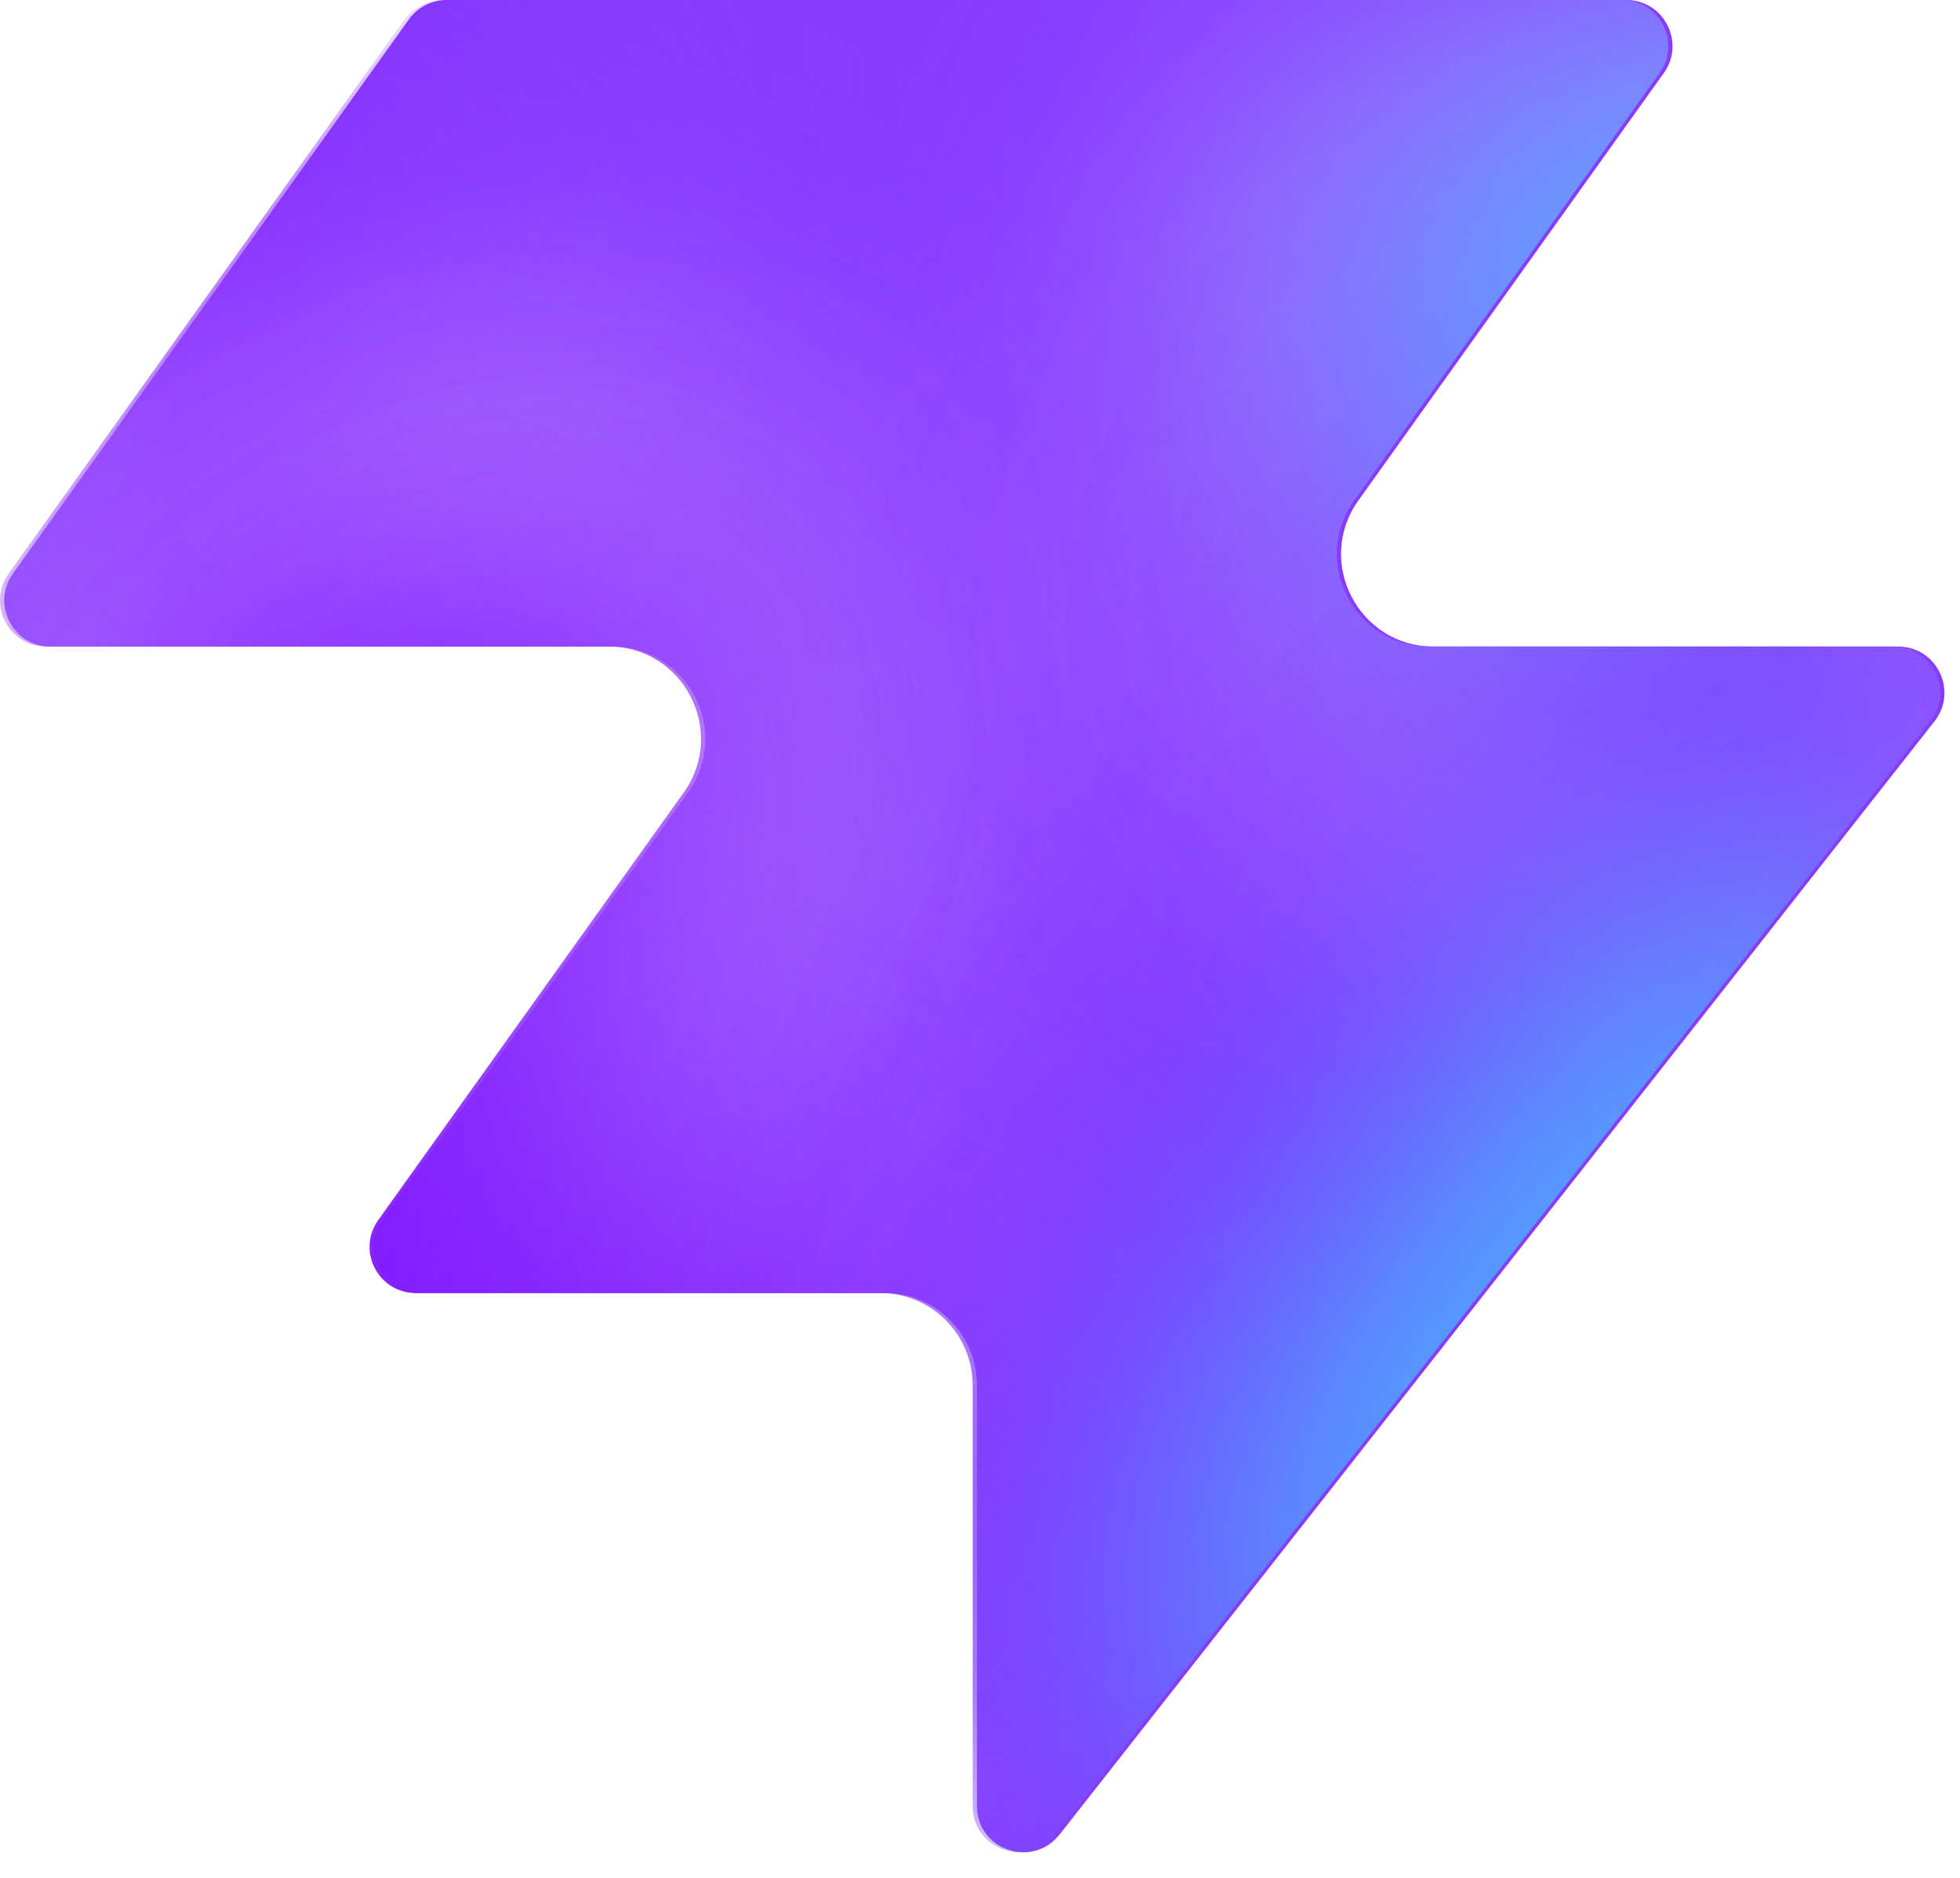
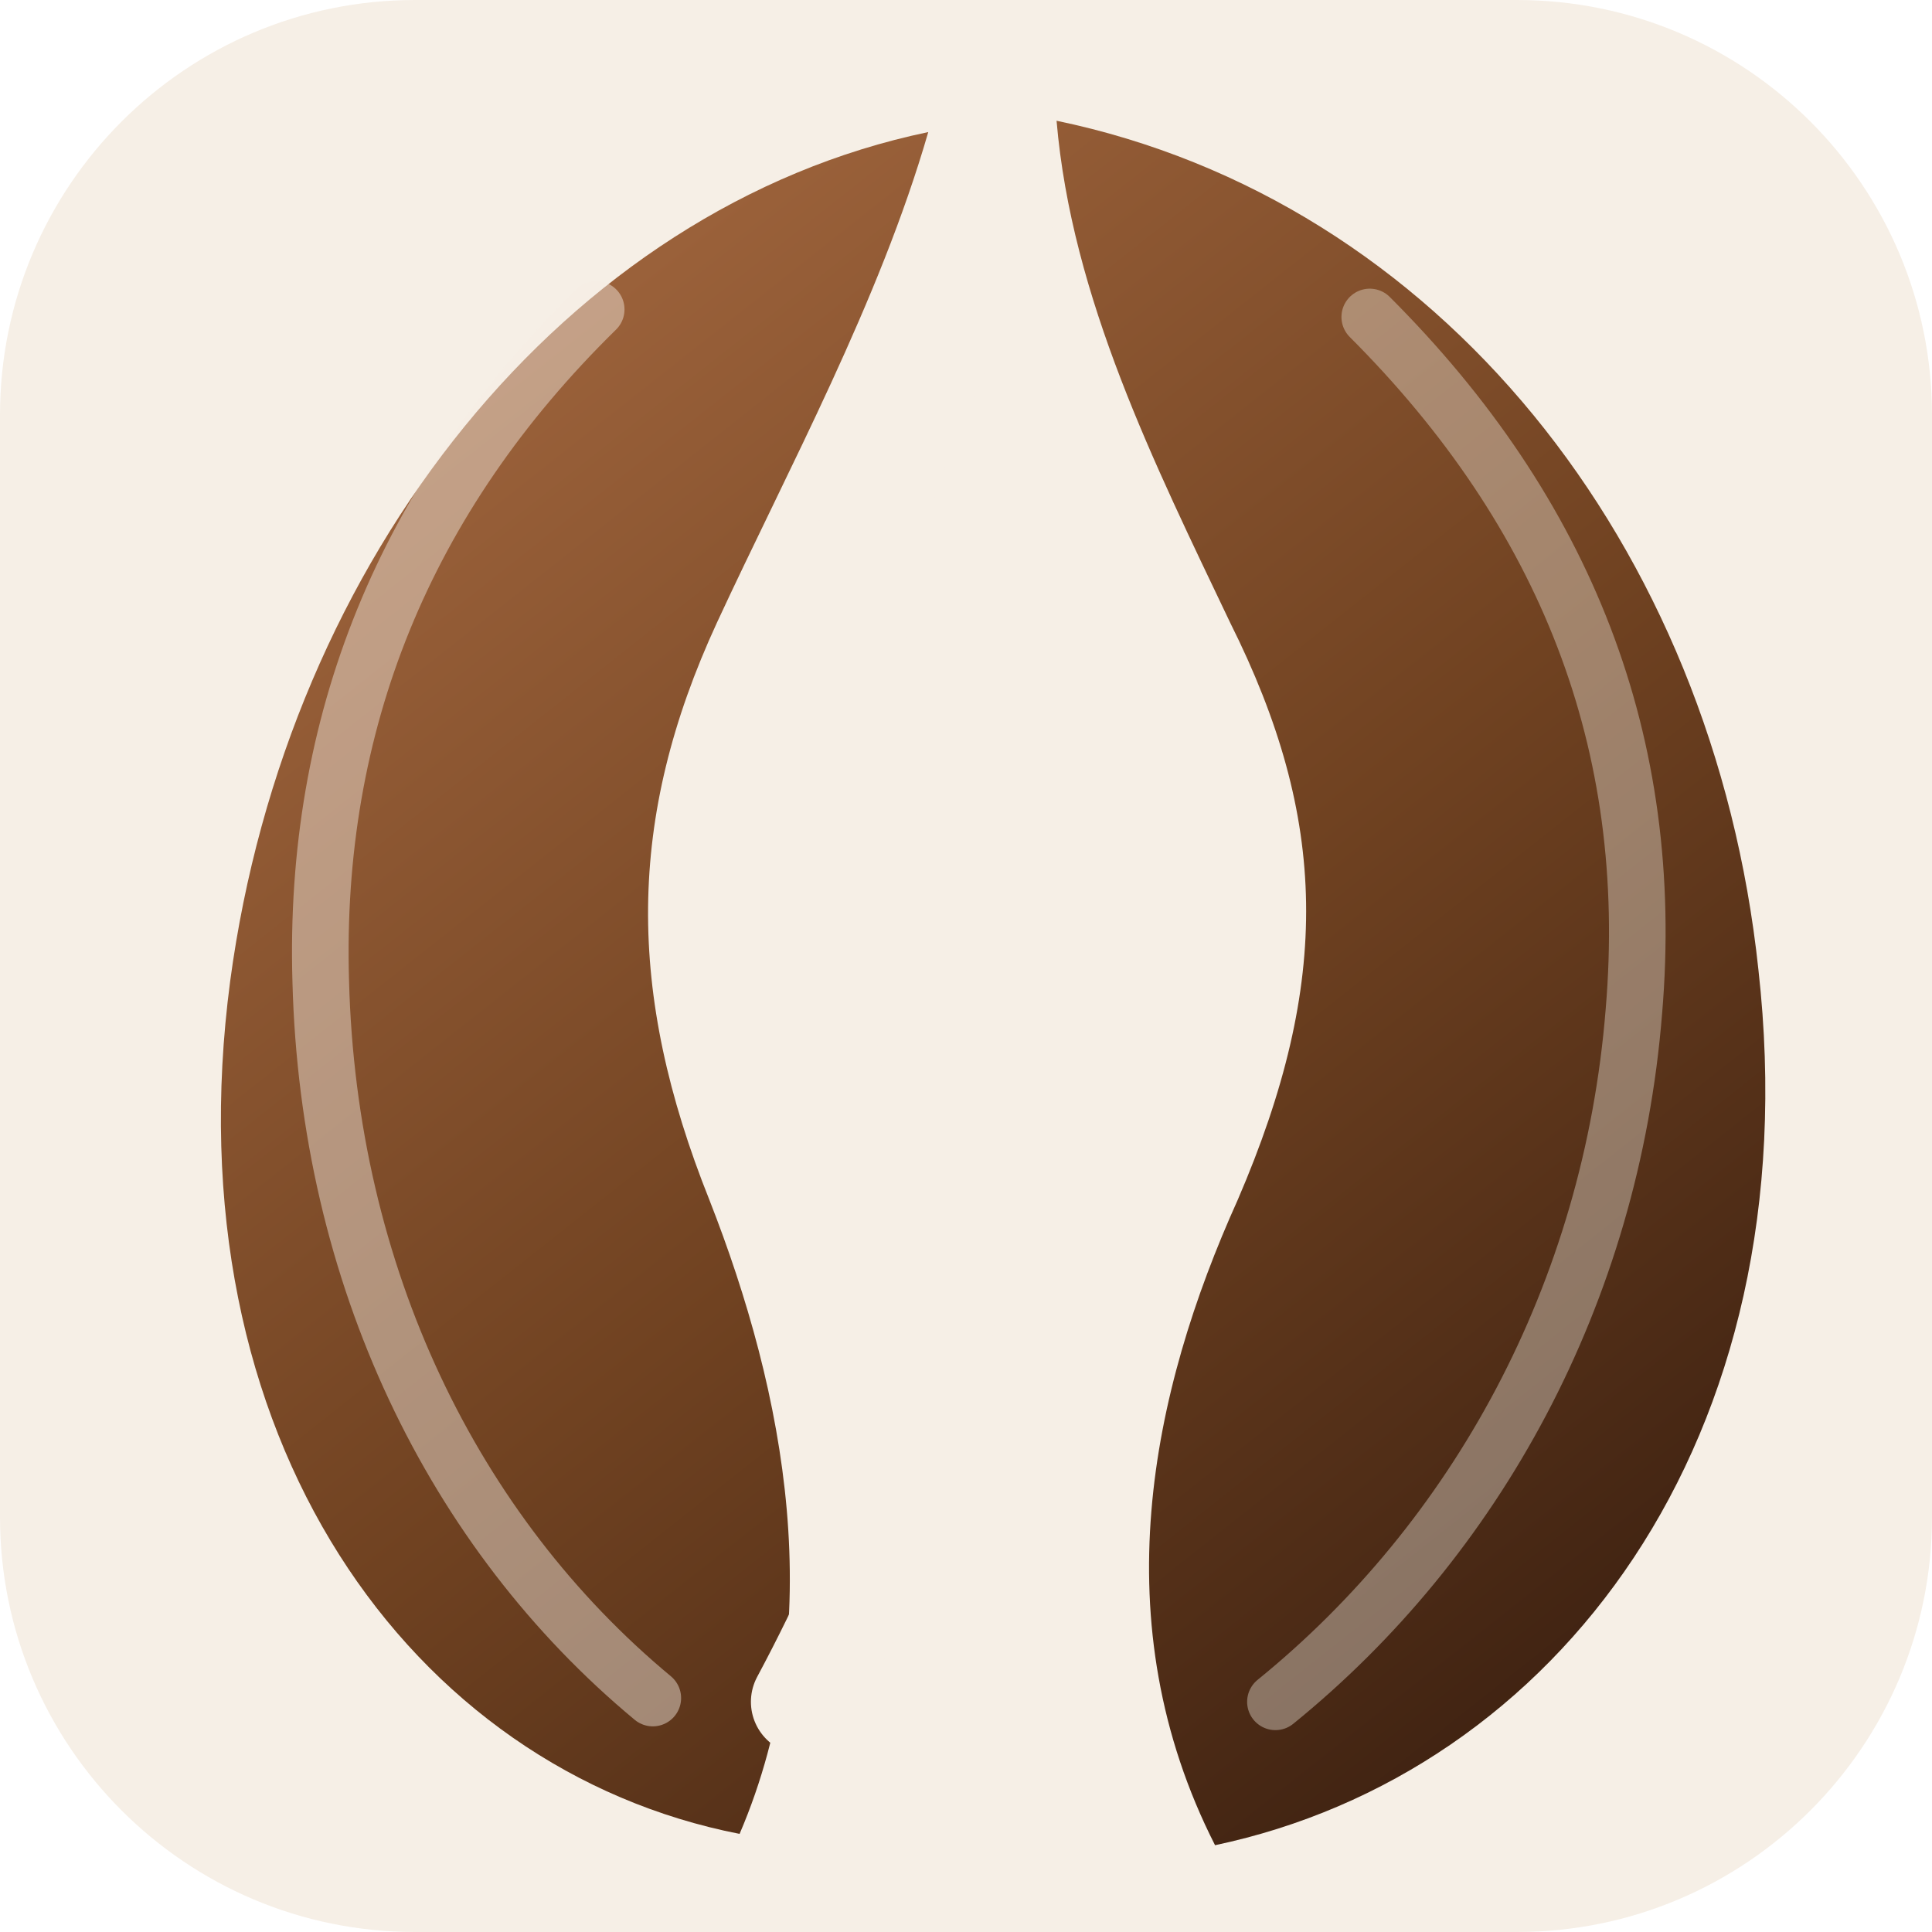
- <svg xmlns="http://www.w3.org/2000/svg" width="48" height="46" fill="none" viewBox="0 0 48 46">
-   <path fill="#863bff" d="M25.946 44.938c-.664.845-2.021.375-2.021-.698V33.937a2.26 2.26 0 0 0-2.262-2.262H10.287c-.92 0-1.456-1.04-.92-1.788l7.48-10.471c1.07-1.497 0-3.578-1.842-3.578H1.237c-.92 0-1.456-1.04-.92-1.788L10.013.474c.214-.297.556-.474.92-.474h28.894c.92 0 1.456 1.04.92 1.788l-7.48 10.471c-1.07 1.498 0 3.579 1.842 3.579h11.377c.943 0 1.473 1.088.89 1.83L25.947 44.94z" style="fill:#863bff;fill:color(display-p3 .525 .23 1);fill-opacity:1" />
-   <mask id="a" width="48" height="46" x="0" y="0" maskUnits="userSpaceOnUse" style="mask-type:alpha">
-     <path fill="#000" d="M25.842 44.938c-.664.844-2.021.375-2.021-.698V33.937a2.26 2.26 0 0 0-2.262-2.262H10.183c-.92 0-1.456-1.04-.92-1.788l7.48-10.471c1.07-1.498 0-3.579-1.842-3.579H1.133c-.92 0-1.456-1.04-.92-1.787L9.91.473c.214-.297.556-.474.92-.474h28.894c.92 0 1.456 1.04.92 1.788l-7.48 10.471c-1.07 1.498 0 3.578 1.842 3.578h11.377c.943 0 1.473 1.088.89 1.832L25.843 44.94z" style="fill:#000;fill-opacity:1" />
-   </mask>
-   <g mask="url(#a)">
-     <g filter="url(#b)">
-       <ellipse cx="5.508" cy="14.704" fill="#ede6ff" rx="5.508" ry="14.704" style="fill:#ede6ff;fill:color(display-p3 .927 .903 1);fill-opacity:1" transform="matrix(.00324 1 1 -.00324 -4.47 31.516)" />
-     </g>
-     <g filter="url(#c)">
-       <ellipse cx="10.399" cy="29.851" fill="#ede6ff" rx="10.399" ry="29.851" style="fill:#ede6ff;fill:color(display-p3 .927 .903 1);fill-opacity:1" transform="matrix(.00324 1 1 -.00324 -39.328 7.883)" />
-     </g>
-     <g filter="url(#d)">
-       <ellipse cx="5.508" cy="30.487" fill="#7e14ff" rx="5.508" ry="30.487" style="fill:#7e14ff;fill:color(display-p3 .492 .077 1);fill-opacity:1" transform="rotate(89.814 -25.913 -14.639)scale(1 -1)" />
-     </g>
-     <g filter="url(#e)">
-       <ellipse cx="5.508" cy="30.599" fill="#7e14ff" rx="5.508" ry="30.599" style="fill:#7e14ff;fill:color(display-p3 .492 .077 1);fill-opacity:1" transform="rotate(89.814 -32.644 -3.334)scale(1 -1)" />
-     </g>
-     <g filter="url(#f)">
-       <ellipse cx="5.508" cy="30.599" fill="#7e14ff" rx="5.508" ry="30.599" style="fill:#7e14ff;fill:color(display-p3 .492 .077 1);fill-opacity:1" transform="matrix(.00324 1 1 -.00324 -34.34 30.47)" />
-     </g>
-     <g filter="url(#g)">
-       <ellipse cx="14.072" cy="22.078" fill="#ede6ff" rx="14.072" ry="22.078" style="fill:#ede6ff;fill:color(display-p3 .927 .903 1);fill-opacity:1" transform="rotate(93.35 24.506 48.493)scale(-1 1)" />
-     </g>
-     <g filter="url(#h)">
-       <ellipse cx="3.47" cy="21.501" fill="#7e14ff" rx="3.47" ry="21.501" style="fill:#7e14ff;fill:color(display-p3 .492 .077 1);fill-opacity:1" transform="rotate(89.009 28.708 47.59)scale(-1 1)" />
-     </g>
-     <g filter="url(#i)">
-       <ellipse cx="3.47" cy="21.501" fill="#7e14ff" rx="3.47" ry="21.501" style="fill:#7e14ff;fill:color(display-p3 .492 .077 1);fill-opacity:1" transform="rotate(89.009 28.708 47.59)scale(-1 1)" />
-     </g>
-     <g filter="url(#j)">
-       <ellipse cx=".387" cy="8.972" fill="#7e14ff" rx="4.407" ry="29.108" style="fill:#7e14ff;fill:color(display-p3 .492 .077 1);fill-opacity:1" transform="rotate(39.51 .387 8.972)" />
-     </g>
-     <g filter="url(#k)">
-       <ellipse cx="47.523" cy="-6.092" fill="#7e14ff" rx="4.407" ry="29.108" style="fill:#7e14ff;fill:color(display-p3 .492 .077 1);fill-opacity:1" transform="rotate(37.892 47.523 -6.092)" />
-     </g>
-     <g filter="url(#l)">
-       <ellipse cx="41.412" cy="6.333" fill="#47bfff" rx="5.971" ry="9.665" style="fill:#47bfff;fill:color(display-p3 .28 .748 1);fill-opacity:1" transform="rotate(37.892 41.412 6.333)" />
-     </g>
-     <g filter="url(#m)">
-       <ellipse cx="-1.879" cy="38.332" fill="#7e14ff" rx="4.407" ry="29.108" style="fill:#7e14ff;fill:color(display-p3 .492 .077 1);fill-opacity:1" transform="rotate(37.892 -1.88 38.332)" />
-     </g>
-     <g filter="url(#n)">
-       <ellipse cx="-1.879" cy="38.332" fill="#7e14ff" rx="4.407" ry="29.108" style="fill:#7e14ff;fill:color(display-p3 .492 .077 1);fill-opacity:1" transform="rotate(37.892 -1.88 38.332)" />
-     </g>
-     <g filter="url(#o)">
-       <ellipse cx="35.651" cy="29.907" fill="#7e14ff" rx="4.407" ry="29.108" style="fill:#7e14ff;fill:color(display-p3 .492 .077 1);fill-opacity:1" transform="rotate(37.892 35.651 29.907)" />
-     </g>
-     <g filter="url(#p)">
-       <ellipse cx="38.418" cy="32.4" fill="#47bfff" rx="5.971" ry="15.297" style="fill:#47bfff;fill:color(display-p3 .28 .748 1);fill-opacity:1" transform="rotate(37.892 38.418 32.4)" />
-     </g>
-   </g>
+ <svg xmlns="http://www.w3.org/2000/svg" width="512" height="512" viewBox="0 0 512 512">
+   <rect width="512" height="512" rx="110" fill="#F6EFE6" />
  <defs>
-     <filter id="b" width="60.045" height="41.654" x="-19.77" y="16.149" color-interpolation-filters="sRGB" filterUnits="userSpaceOnUse">
-       <feFlood flood-opacity="0" result="BackgroundImageFix" />
-       <feBlend in="SourceGraphic" in2="BackgroundImageFix" result="shape" />
-       <feGaussianBlur result="effect1_foregroundBlur_2002_17158" stdDeviation="7.659" />
-     </filter>
-     <filter id="c" width="90.34" height="51.437" x="-54.613" y="-7.533" color-interpolation-filters="sRGB" filterUnits="userSpaceOnUse">
-       <feFlood flood-opacity="0" result="BackgroundImageFix" />
-       <feBlend in="SourceGraphic" in2="BackgroundImageFix" result="shape" />
-       <feGaussianBlur result="effect1_foregroundBlur_2002_17158" stdDeviation="7.659" />
-     </filter>
-     <filter id="d" width="79.355" height="29.4" x="-49.64" y="2.03" color-interpolation-filters="sRGB" filterUnits="userSpaceOnUse">
-       <feFlood flood-opacity="0" result="BackgroundImageFix" />
-       <feBlend in="SourceGraphic" in2="BackgroundImageFix" result="shape" />
-       <feGaussianBlur result="effect1_foregroundBlur_2002_17158" stdDeviation="4.596" />
-     </filter>
-     <filter id="e" width="79.579" height="29.4" x="-45.045" y="20.029" color-interpolation-filters="sRGB" filterUnits="userSpaceOnUse">
-       <feFlood flood-opacity="0" result="BackgroundImageFix" />
-       <feBlend in="SourceGraphic" in2="BackgroundImageFix" result="shape" />
-       <feGaussianBlur result="effect1_foregroundBlur_2002_17158" stdDeviation="4.596" />
-     </filter>
-     <filter id="f" width="79.579" height="29.4" x="-43.513" y="21.178" color-interpolation-filters="sRGB" filterUnits="userSpaceOnUse">
-       <feFlood flood-opacity="0" result="BackgroundImageFix" />
-       <feBlend in="SourceGraphic" in2="BackgroundImageFix" result="shape" />
-       <feGaussianBlur result="effect1_foregroundBlur_2002_17158" stdDeviation="4.596" />
-     </filter>
-     <filter id="g" width="74.749" height="58.852" x="15.756" y="-17.901" color-interpolation-filters="sRGB" filterUnits="userSpaceOnUse">
-       <feFlood flood-opacity="0" result="BackgroundImageFix" />
-       <feBlend in="SourceGraphic" in2="BackgroundImageFix" result="shape" />
-       <feGaussianBlur result="effect1_foregroundBlur_2002_17158" stdDeviation="7.659" />
-     </filter>
-     <filter id="h" width="61.377" height="25.362" x="23.548" y="2.284" color-interpolation-filters="sRGB" filterUnits="userSpaceOnUse">
-       <feFlood flood-opacity="0" result="BackgroundImageFix" />
-       <feBlend in="SourceGraphic" in2="BackgroundImageFix" result="shape" />
-       <feGaussianBlur result="effect1_foregroundBlur_2002_17158" stdDeviation="4.596" />
-     </filter>
-     <filter id="i" width="61.377" height="25.362" x="23.548" y="2.284" color-interpolation-filters="sRGB" filterUnits="userSpaceOnUse">
-       <feFlood flood-opacity="0" result="BackgroundImageFix" />
-       <feBlend in="SourceGraphic" in2="BackgroundImageFix" result="shape" />
-       <feGaussianBlur result="effect1_foregroundBlur_2002_17158" stdDeviation="4.596" />
-     </filter>
-     <filter id="j" width="56.045" height="63.649" x="-27.636" y="-22.853" color-interpolation-filters="sRGB" filterUnits="userSpaceOnUse">
-       <feFlood flood-opacity="0" result="BackgroundImageFix" />
-       <feBlend in="SourceGraphic" in2="BackgroundImageFix" result="shape" />
-       <feGaussianBlur result="effect1_foregroundBlur_2002_17158" stdDeviation="4.596" />
-     </filter>
-     <filter id="k" width="54.814" height="64.646" x="20.116" y="-38.415" color-interpolation-filters="sRGB" filterUnits="userSpaceOnUse">
-       <feFlood flood-opacity="0" result="BackgroundImageFix" />
-       <feBlend in="SourceGraphic" in2="BackgroundImageFix" result="shape" />
-       <feGaussianBlur result="effect1_foregroundBlur_2002_17158" stdDeviation="4.596" />
-     </filter>
-     <filter id="l" width="33.541" height="35.313" x="24.641" y="-11.323" color-interpolation-filters="sRGB" filterUnits="userSpaceOnUse">
-       <feFlood flood-opacity="0" result="BackgroundImageFix" />
-       <feBlend in="SourceGraphic" in2="BackgroundImageFix" result="shape" />
-       <feGaussianBlur result="effect1_foregroundBlur_2002_17158" stdDeviation="4.596" />
-     </filter>
-     <filter id="m" width="54.814" height="64.646" x="-29.286" y="6.009" color-interpolation-filters="sRGB" filterUnits="userSpaceOnUse">
-       <feFlood flood-opacity="0" result="BackgroundImageFix" />
-       <feBlend in="SourceGraphic" in2="BackgroundImageFix" result="shape" />
-       <feGaussianBlur result="effect1_foregroundBlur_2002_17158" stdDeviation="4.596" />
-     </filter>
-     <filter id="n" width="54.814" height="64.646" x="-29.286" y="6.009" color-interpolation-filters="sRGB" filterUnits="userSpaceOnUse">
-       <feFlood flood-opacity="0" result="BackgroundImageFix" />
-       <feBlend in="SourceGraphic" in2="BackgroundImageFix" result="shape" />
-       <feGaussianBlur result="effect1_foregroundBlur_2002_17158" stdDeviation="4.596" />
-     </filter>
-     <filter id="o" width="54.814" height="64.646" x="8.244" y="-2.416" color-interpolation-filters="sRGB" filterUnits="userSpaceOnUse">
-       <feFlood flood-opacity="0" result="BackgroundImageFix" />
-       <feBlend in="SourceGraphic" in2="BackgroundImageFix" result="shape" />
-       <feGaussianBlur result="effect1_foregroundBlur_2002_17158" stdDeviation="4.596" />
-     </filter>
-     <filter id="p" width="39.409" height="43.623" x="18.713" y="10.588" color-interpolation-filters="sRGB" filterUnits="userSpaceOnUse">
-       <feFlood flood-opacity="0" result="BackgroundImageFix" />
-       <feBlend in="SourceGraphic" in2="BackgroundImageFix" result="shape" />
-       <feGaussianBlur result="effect1_foregroundBlur_2002_17158" stdDeviation="4.596" />
-     </filter>
+     <linearGradient id="bean" x1="90" y1="40" x2="430" y2="470" gradientUnits="userSpaceOnUse">
+       <stop offset="0" stop-color="#A86B42" />
+       <stop offset="0.55" stop-color="#704221" />
+       <stop offset="1" stop-color="#3A1F10" />
+     </linearGradient>
  </defs>
+   <path d="M246 35C150 55 76 148 61 260C45 381 109 469 196 486C220 430 208 369 188 318C166 263 166 217 190 165C209 124 233 80 246 35Z" fill="url(#bean)" />
+   <path d="M280 32C381 53 454 144 466 257C480 382 412 470 322 489C292 430 305 369 328 318C353 260 352 217 326 165C306 123 284 79 280 32Z" fill="url(#bean)" />
+   <path d="M265 63C223 130 216 190 237 245C260 305 259 365 213 451" fill="none" stroke="#F6EFE6" stroke-width="28" stroke-linecap="round" />
+   <path d="M158 82C107 132 83 192 85 260C87 338 120 406 173 450" fill="none" stroke="#F6EFE6" stroke-opacity="0.45" stroke-width="15" stroke-linecap="round" />
+   <path d="M363 84C415 136 439 197 433 268C427 343 391 408 338 451" fill="none" stroke="#F6EFE6" stroke-opacity="0.38" stroke-width="15" stroke-linecap="round" />
</svg>
